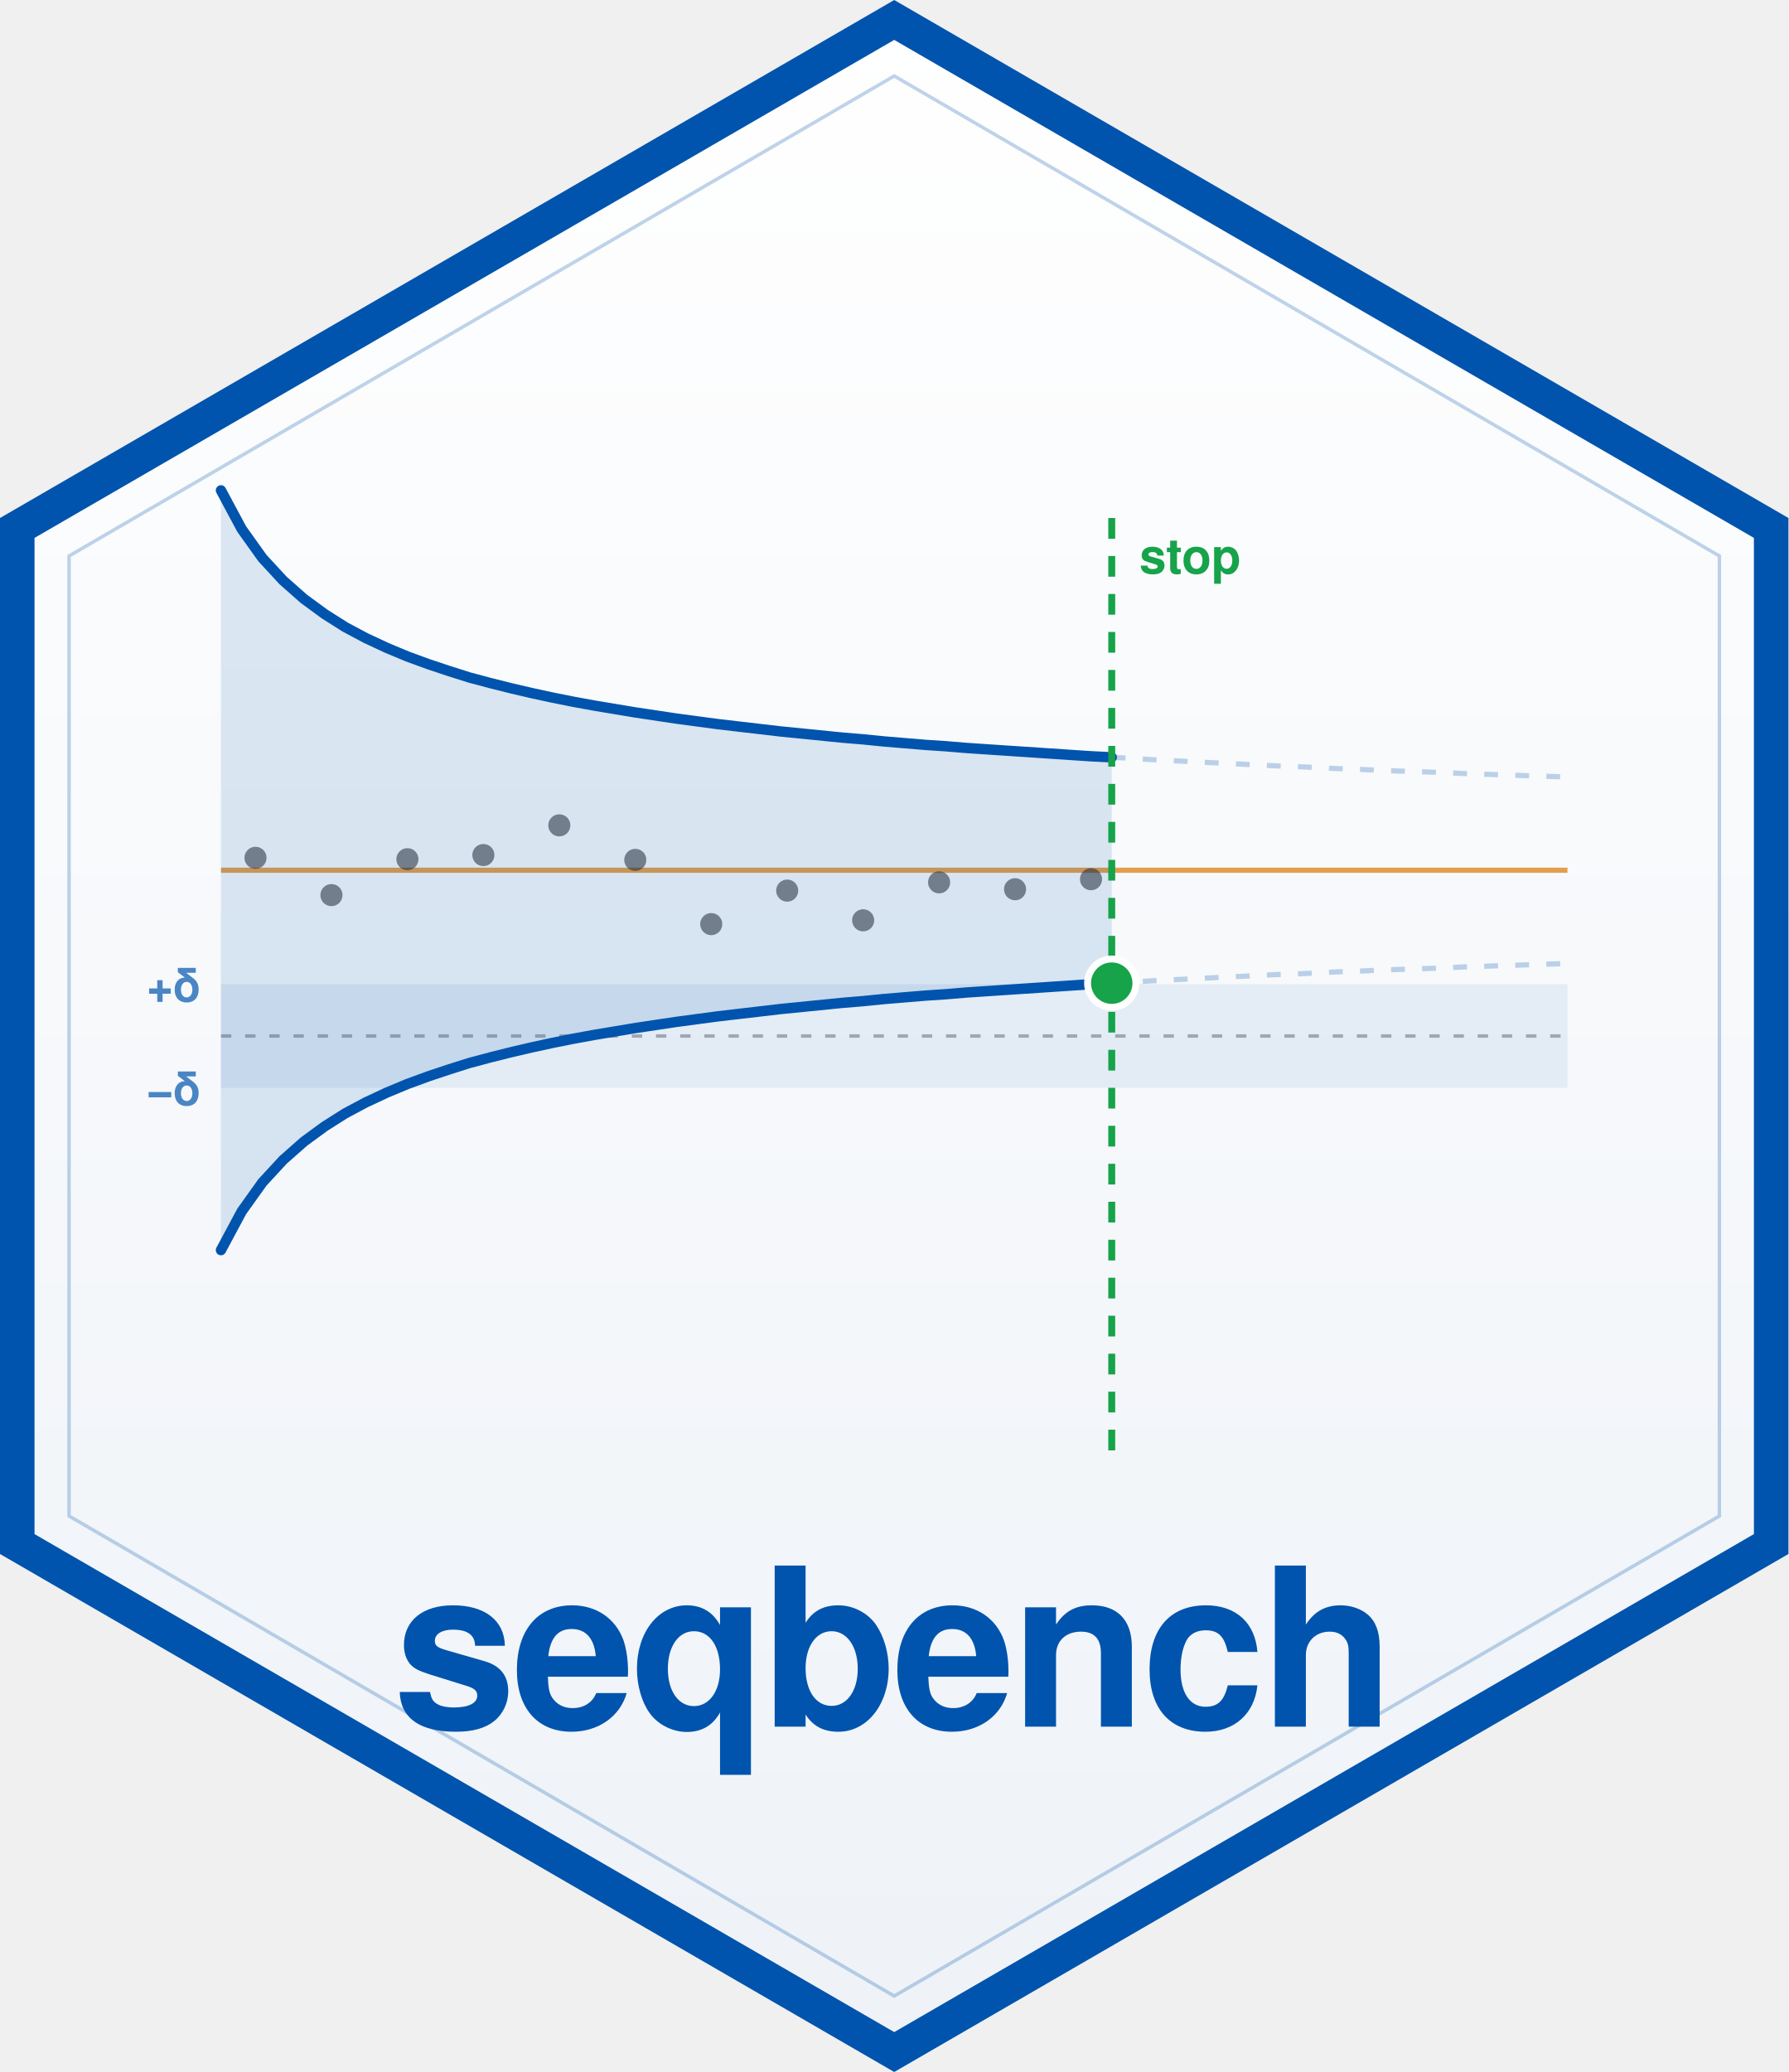
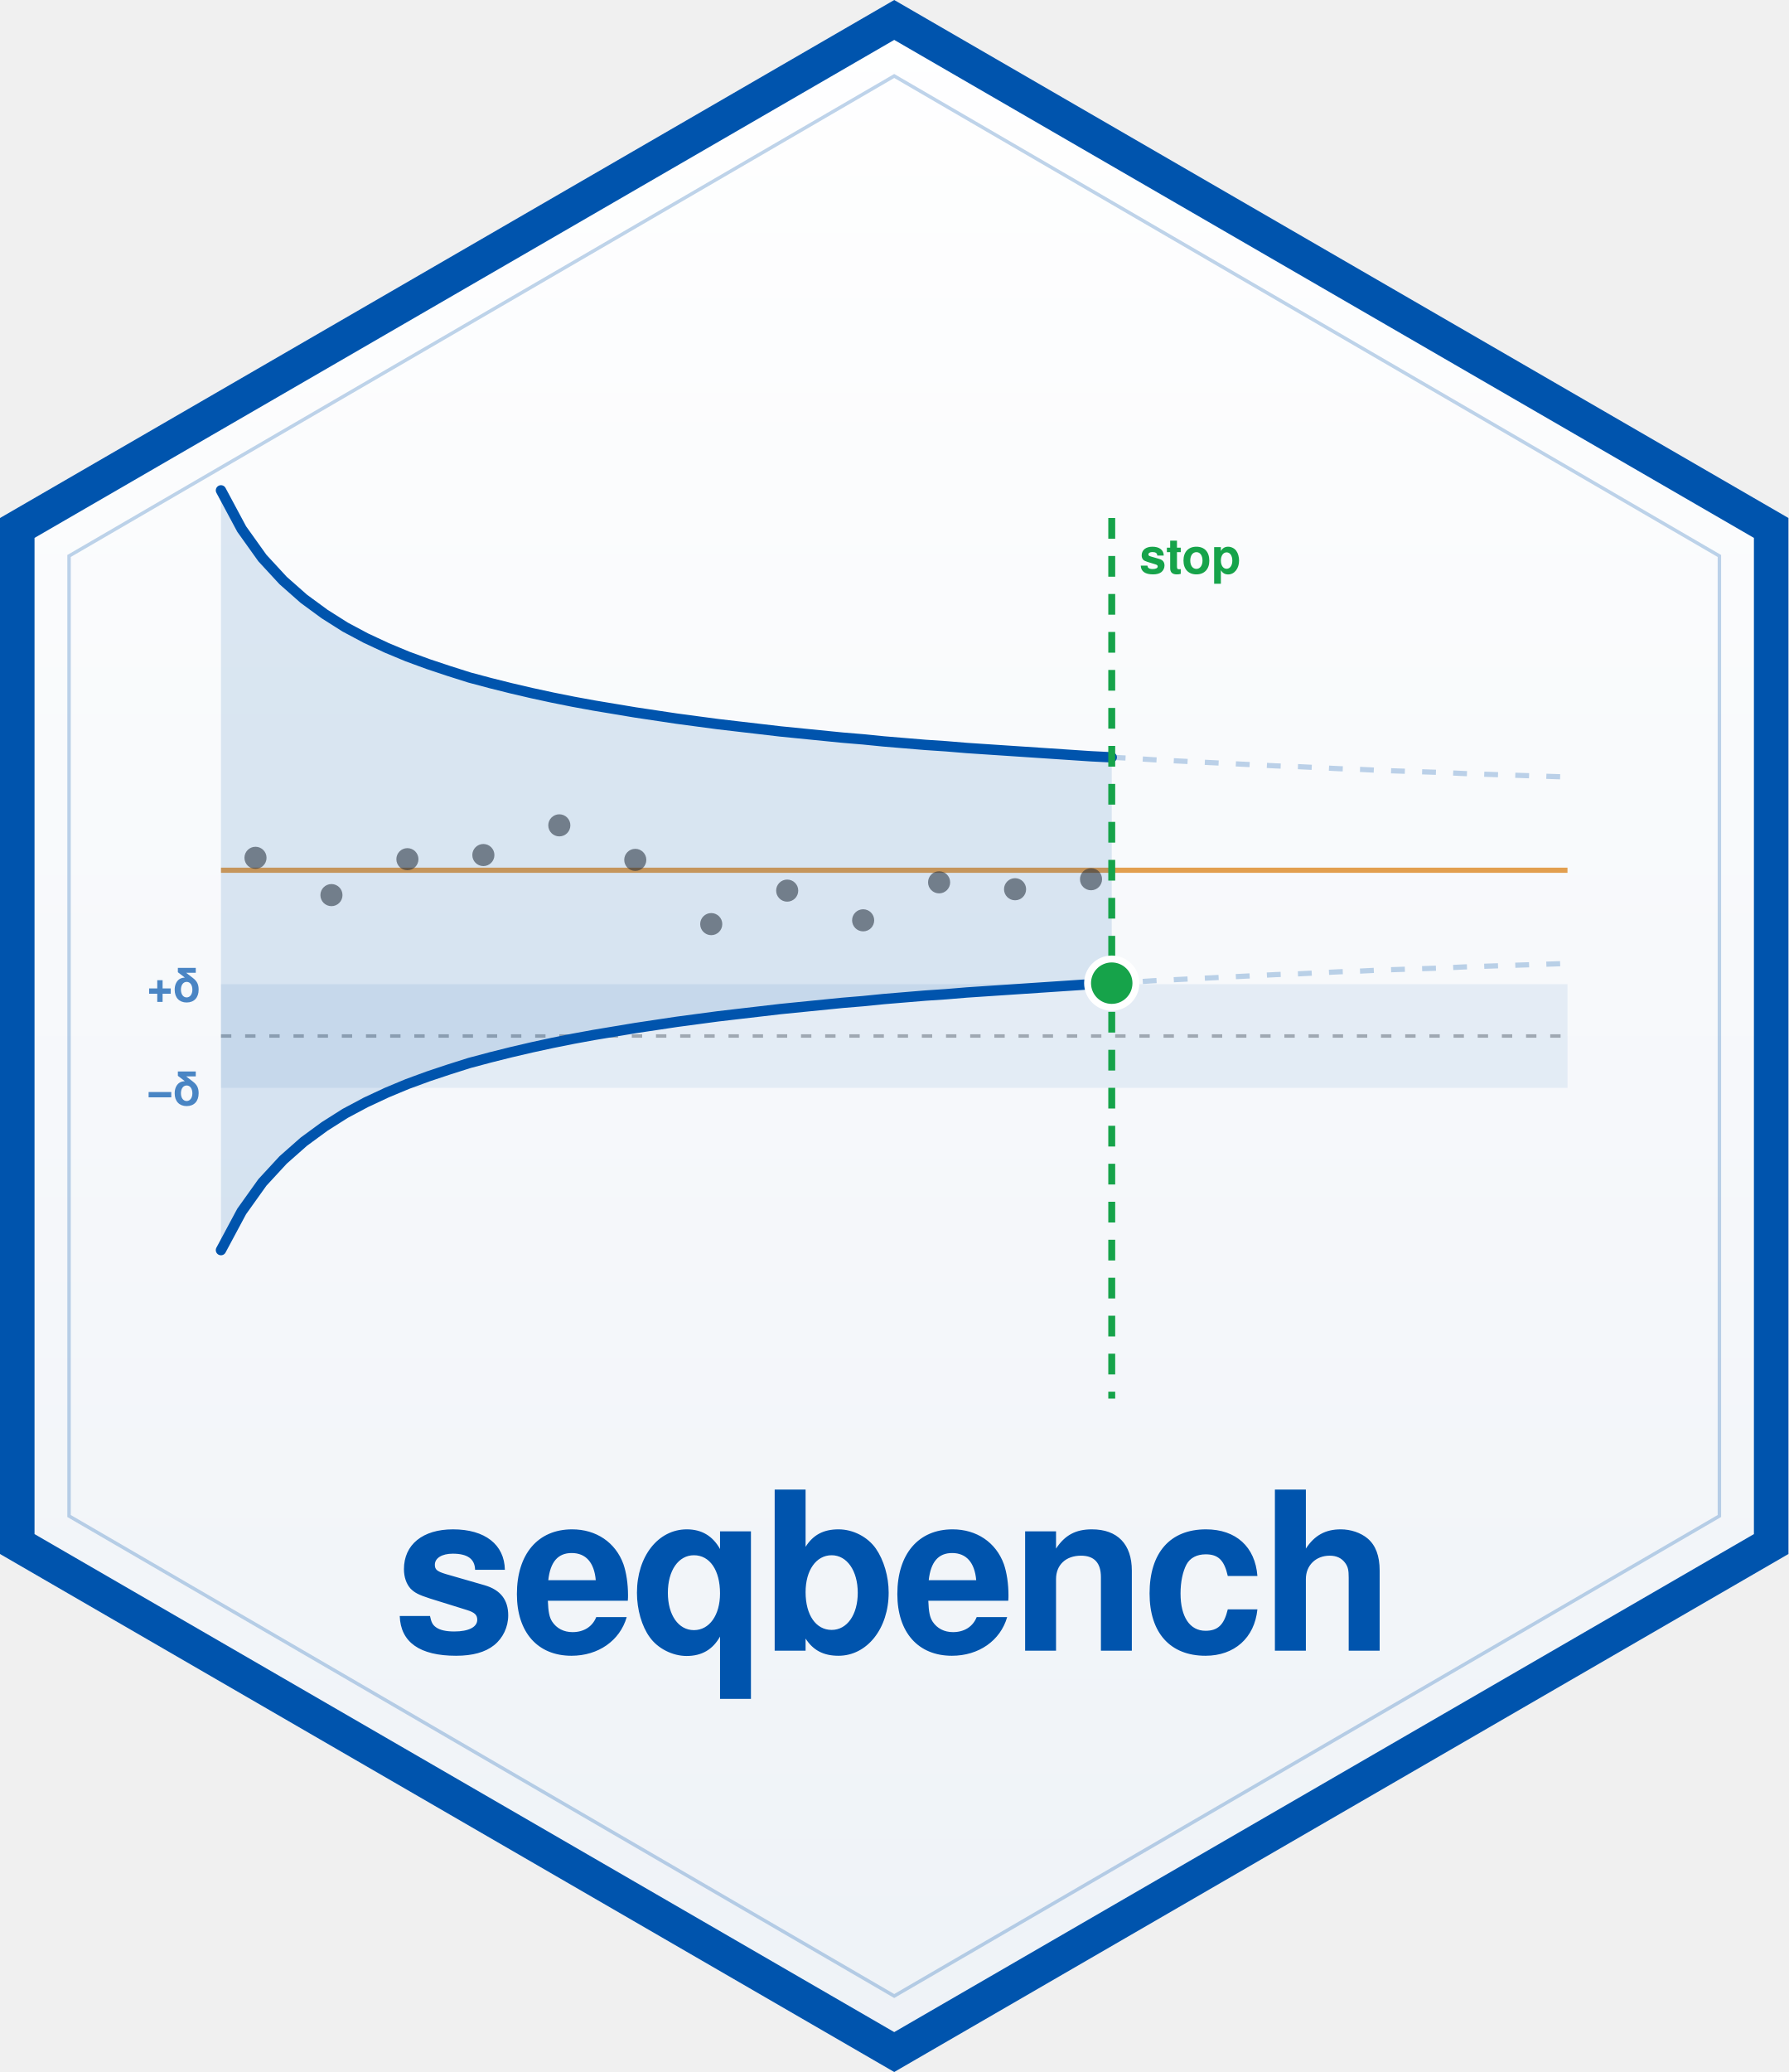
<svg xmlns="http://www.w3.org/2000/svg" viewBox="0 0 518 600" width="518" height="600" role="img" aria-label="seqbench hex logo">
  <defs>
    <linearGradient id="bg" x1="0" y1="0" x2="0" y2="1">
      <stop offset="0%" stop-color="#FFFFFF" />
      <stop offset="100%" stop-color="#EEF2F7" />
    </linearGradient>
    <clipPath id="hexClip">
      <path d="M259 0 L518 150 L518 450 L259 600 L0 450 L0 150 Z" />
    </clipPath>
  </defs>
  <path d="M259 0 L518 150 L518 450 L259 600 L0 450 L0 150 Z" fill="url(#bg)" />
  <g clip-path="url(#hexClip)">
    <path d="M259 0 L518 150 L518 450 L259 600 L0 450 L0 150 Z" fill="none" stroke="#0054AD" stroke-width="20" stroke-linejoin="miter" />
  </g>
  <path d="M259 22 L498 161 L498 439 L259 578 L20 439 L20 161 Z" fill="none" stroke="#0054AD" stroke-width="1" opacity="0.25" />
  <rect x="64" y="285" width="390" height="30" fill="#0054AD" opacity="0.08" />
  <line x1="64" y1="300" x2="454" y2="300" stroke="#1F2937" stroke-width="1" opacity="0.35" stroke-dasharray="3 4" />
  <g font-family="Helvetica, Arial, sans-serif" font-size="13" font-weight="700" fill="#0054AD" opacity="0.7">
    <text x="58" y="290" text-anchor="end">+δ</text>
    <text x="58" y="320" text-anchor="end">−δ</text>
  </g>
  <line x1="64" y1="252" x2="454" y2="252" stroke="#D97706" stroke-width="1.5" opacity="0.7" />
  <polygon points="64,142.0 70,153.2 76,161.6 82,168.1 88,173.4 94,177.8 100,181.6 106,184.8 112,187.6 118,190.1 124,192.3 130,194.3 136,196.2 142,197.8 148,199.3 154,200.7 160,202.0 166,203.2 172,204.3 178,205.3 184,206.3 190,207.2 196,208.1 202,208.9 208,209.7 214,210.4 220,211.1 226,211.8 232,212.4 238,213.0 244,213.6 250,214.1 256,214.7 262,215.2 268,215.7 274,216.1 280,216.6 286,217.0 292,217.4 298,217.8 304,218.2 310,218.6 316,219.0 322,219.3 322,284.7 316,285.0 310,285.4 304,285.8 298,286.2 292,286.6 286,287.0 280,287.4 274,287.9 268,288.3 262,288.8 256,289.3 250,289.9 244,290.4 238,291.0 232,291.6 226,292.2 220,292.9 214,293.6 208,294.3 202,295.1 196,295.9 190,296.8 184,297.7 178,298.7 172,299.7 166,300.8 160,302.0 154,303.3 148,304.7 142,306.2 136,307.8 130,309.7 124,311.7 118,313.9 112,316.4 106,319.2 100,322.4 94,326.2 88,330.6 82,335.9 76,342.4 70,350.8 64,362.0" fill="#0054AD" opacity="0.13" />
  <polyline points="64,142.0 70,153.2 76,161.6 82,168.1 88,173.4 94,177.8 100,181.6 106,184.8 112,187.6 118,190.1 124,192.3 130,194.3 136,196.2 142,197.8 148,199.3 154,200.7 160,202.0 166,203.2 172,204.3 178,205.3 184,206.3 190,207.2 196,208.1 202,208.9 208,209.7 214,210.4 220,211.1 226,211.8 232,212.4 238,213.0 244,213.6 250,214.1 256,214.7 262,215.2 268,215.7 274,216.1 280,216.6 286,217.0 292,217.4 298,217.8 304,218.2 310,218.6 316,219.0 322,219.3" fill="none" stroke="#0054AD" stroke-width="3" stroke-linejoin="round" stroke-linecap="round" />
  <polyline points="64,362.0 70,350.8 76,342.4 82,335.9 88,330.6 94,326.2 100,322.4 106,319.2 112,316.4 118,313.9 124,311.7 130,309.7 136,307.8 142,306.2 148,304.7 154,303.3 160,302.0 166,300.8 172,299.7 178,298.7 184,297.7 190,296.8 196,295.9 202,295.1 208,294.3 214,293.6 220,292.9 226,292.2 232,291.6 238,291.0 244,290.4 250,289.9 256,289.3 262,288.8 268,288.3 274,287.9 280,287.4 286,287.0 292,286.6 298,286.2 304,285.8 310,285.4 316,285.0 322,284.7" fill="none" stroke="#0054AD" stroke-width="3" stroke-linejoin="round" stroke-linecap="round" />
  <polyline points="322,219.3 328,219.6 334,220.0 340,220.3 346,220.6 352,220.9 358,221.2 364,221.5 370,221.8 376,222.0 382,222.3 388,222.6 394,222.8 400,223.1 406,223.3 412,223.5 418,223.7 424,224.0 430,224.2 436,224.4 442,224.6 448,224.8 454,225.0" fill="none" stroke="#0054AD" stroke-width="1.5" opacity="0.25" stroke-dasharray="4 5" />
  <polyline points="322,284.7 328,284.4 334,284.0 340,283.7 346,283.4 352,283.1 358,282.8 364,282.5 370,282.2 376,282.0 382,281.7 388,281.4 394,281.2 400,280.9 406,280.7 412,280.5 418,280.3 424,280.0 430,279.8 436,279.6 442,279.4 448,279.2 454,279.0" fill="none" stroke="#0054AD" stroke-width="1.5" opacity="0.25" stroke-dasharray="4 5" />
  <g fill="#1F2937" opacity="0.55">
    <circle cx="74" cy="248.4" r="3.2" />
    <circle cx="96" cy="259.2" r="3.2" />
    <circle cx="118" cy="248.8" r="3.2" />
    <circle cx="140" cy="247.6" r="3.2" />
    <circle cx="162" cy="239.0" r="3.2" />
    <circle cx="184" cy="249.0" r="3.2" />
    <circle cx="206" cy="267.6" r="3.2" />
    <circle cx="228" cy="257.9" r="3.2" />
    <circle cx="250" cy="266.5" r="3.2" />
    <circle cx="272" cy="255.5" r="3.2" />
    <circle cx="294" cy="257.5" r="3.2" />
    <circle cx="316" cy="254.6" r="3.2" />
  </g>
-   <line x1="322" y1="150" x2="322" y2="420" stroke="#16A34A" stroke-width="2" stroke-dasharray="6 5" />
+   <line x1="322" y1="150" x2="322" y2="405" stroke="#16A34A" stroke-width="2" stroke-dasharray="6 5" />
  <circle cx="322" cy="284.7" r="7" fill="#16A34A" stroke="#FFFFFF" stroke-width="2" />
  <text x="330" y="166" font-family="Helvetica, Arial, sans-serif" font-size="14" font-weight="700" fill="#16A34A">stop</text>
-   <text x="259" y="500" text-anchor="middle" font-family="Helvetica, Arial, 'Source Sans 3', 'Source Sans Pro', sans-serif" font-weight="800" font-size="64" letter-spacing="-1.2" fill="#0054AD">seqbench</text>
+   <text x="259" y="478" text-anchor="middle" font-family="Helvetica, Arial, 'Source Sans 3', 'Source Sans Pro', sans-serif" font-weight="800" font-size="64" letter-spacing="-1.2" fill="#0054AD">seqbench</text>
</svg>
